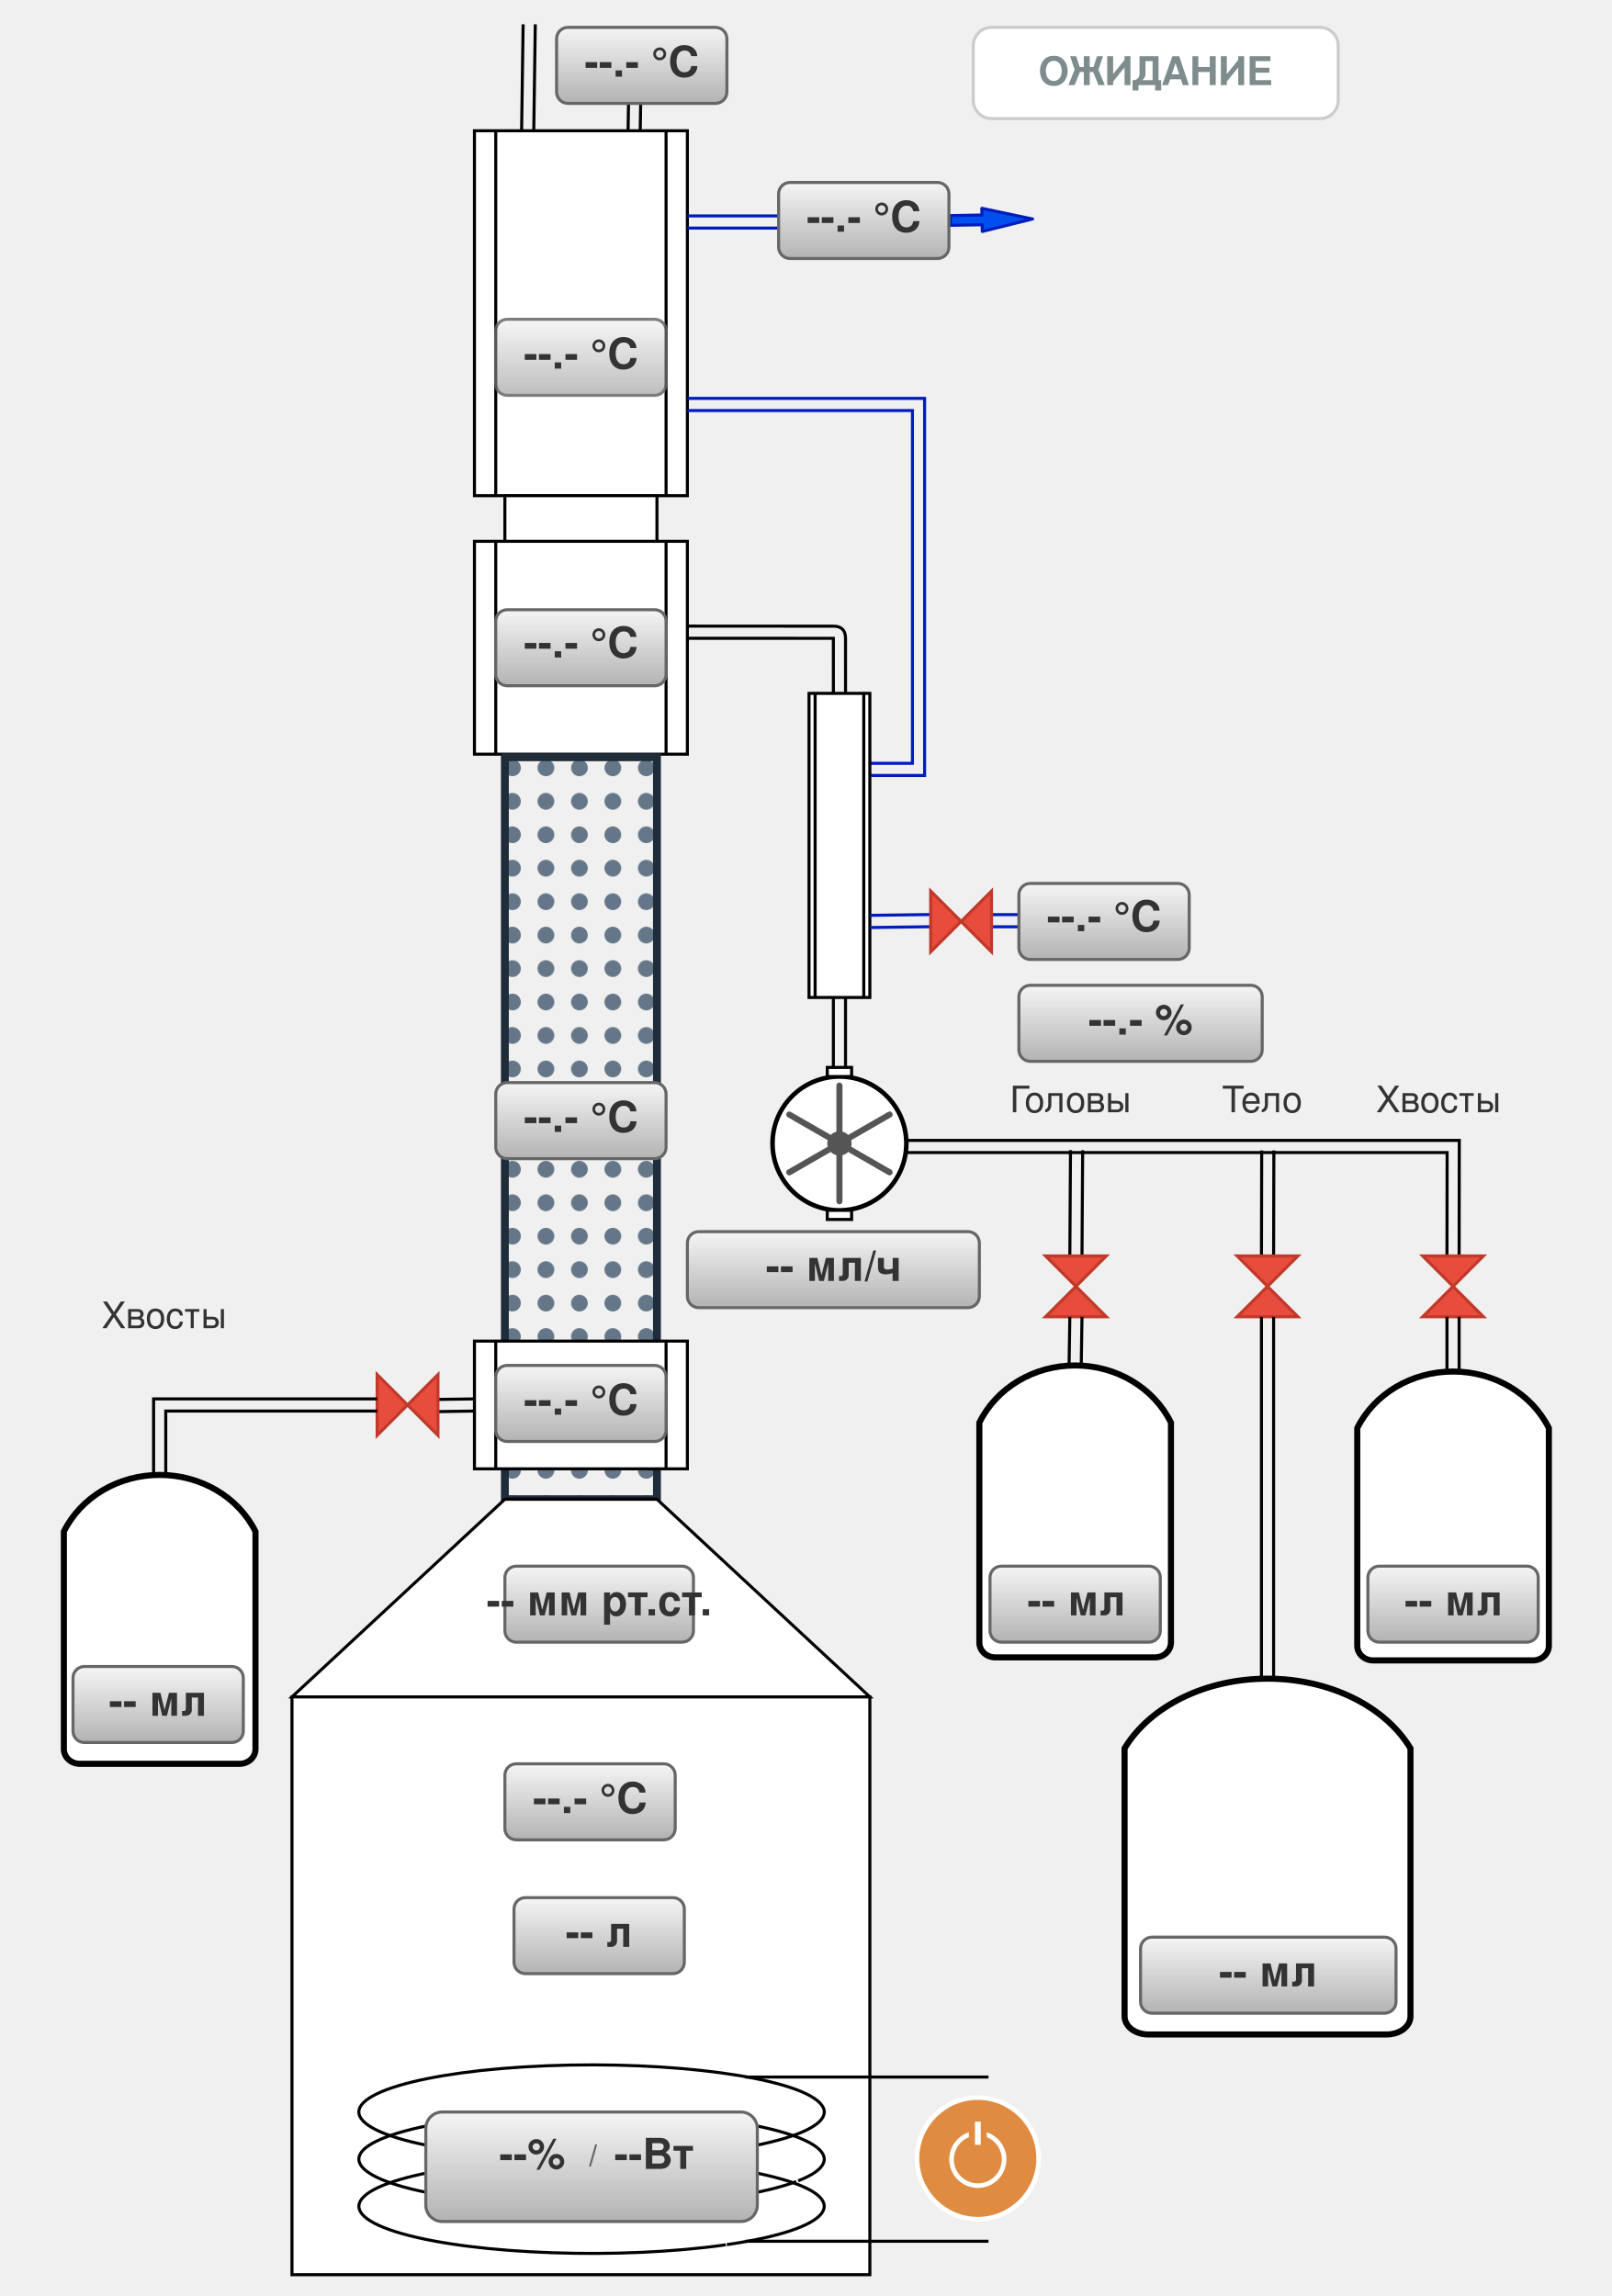
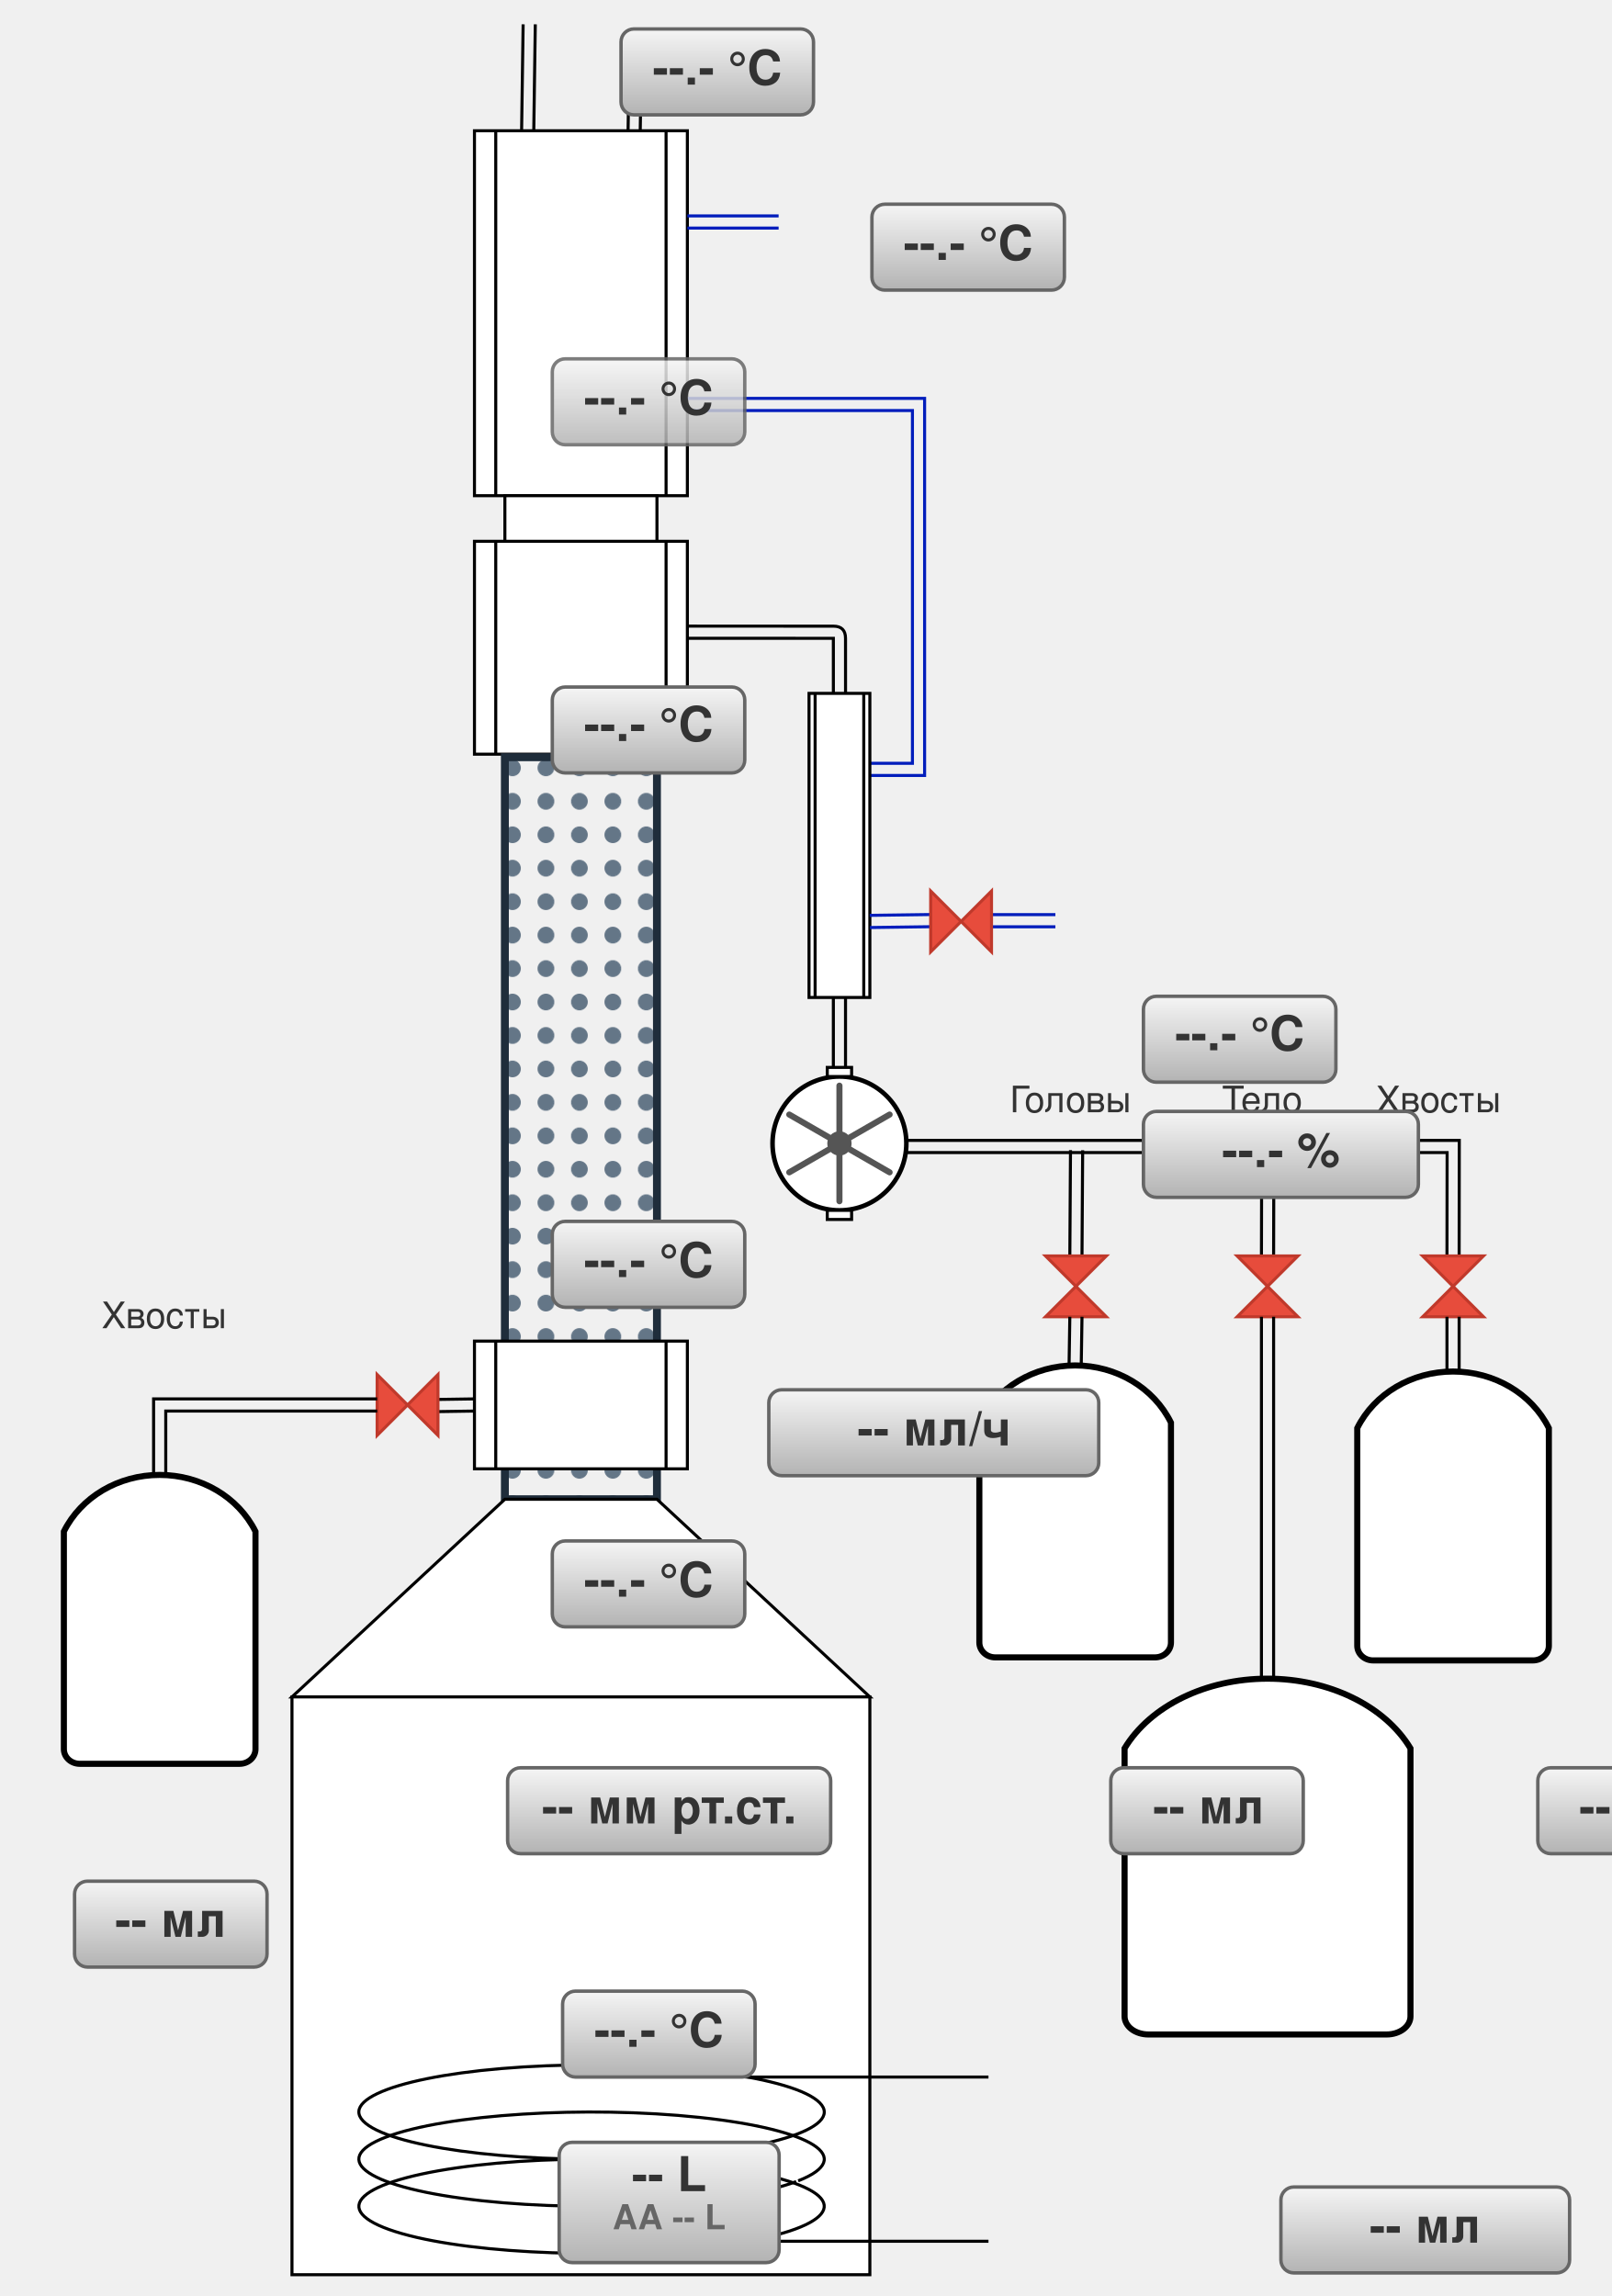
<svg xmlns="http://www.w3.org/2000/svg" viewBox="-20 -5 530 755" width="530" height="755" preserveAspectRatio="xMidYMid meet">
  <defs>
    <linearGradient id="grad-indicator" x1="0%" y1="0%" x2="0%" y2="100%">
      <stop offset="0%" style="stop-color:#f5f5f5;stop-opacity:1" />
      <stop offset="100%" style="stop-color:#b3b3b3;stop-opacity:1" />
    </linearGradient>
    <pattern id="dots-packing" patternUnits="userSpaceOnUse" width="11" height="11">
      <circle cx="5.5" cy="5.5" r="2.75" fill="#647687" />
    </pattern>
    <linearGradient id="grad-metal" x1="0%" y1="0%" x2="100%" y2="0%">
      <stop offset="0%" style="stop-color:#bdc3c7;stop-opacity:1" />
      <stop offset="50%" style="stop-color:#ecf0f1;stop-opacity:1" />
      <stop offset="100%" style="stop-color:#bdc3c7;stop-opacity:1" />
    </linearGradient>
-     <linearGradient id="grad-column-heat" x1="0%" y1="100%" x2="0%" y2="0%">
+     <linearGradient id="grad-column-heat" x1="0" y1="743" x2="0" y2="38" gradientUnits="userSpaceOnUse">
      <stop offset="0%" style="stop-color:#d94b2b;stop-opacity:0.65" />
      <stop offset="70%" style="stop-color:#d94b2b;stop-opacity:0.18" />
      <stop offset="100%" style="stop-color:#d94b2b;stop-opacity:0" />
    </linearGradient>
-     <linearGradient id="grad-column-reflux" x1="0%" y1="0%" x2="0%" y2="100%">
+     <linearGradient id="grad-column-reflux" x1="0" y1="38" x2="0" y2="743" gradientUnits="userSpaceOnUse">
      <stop offset="0%" style="stop-color:#1f84ff;stop-opacity:0.65" />
      <stop offset="70%" style="stop-color:#1f84ff;stop-opacity:0.18" />
      <stop offset="100%" style="stop-color:#1f84ff;stop-opacity:0" />
    </linearGradient>
    <linearGradient id="grad-cube-liquid" x1="0%" y1="0%" x2="0%" y2="100%">
      <stop offset="0%" style="stop-color:#8fd0ff;stop-opacity:0.55" />
      <stop offset="100%" style="stop-color:#3e8fd7;stop-opacity:0.35" />
    </linearGradient>
+     <clipPath id="clip-reflux-drops">
+       <rect x="146" y="38" width="50" height="206" />
+     </clipPath>
+     <clipPath id="clip-cube-lid-trapezoid">
+       <path d="M76,553 L146,488 L196,488 L266,553 Z" />
+     </clipPath>
  </defs>
  <style>
    .indicator { fill: url(#grad-indicator); stroke: #666; stroke-width: 1; }
    .indicator-text { font-family: 'Segoe UI', Helvetica, sans-serif; font-size: 14px; font-weight: bold; text-anchor: middle; dominant-baseline: central; fill: #333; }
    .label-text { font-family: 'Segoe UI', Helvetica, sans-serif; font-size: 12px; text-anchor: middle; dominant-baseline: central; fill: #333; }
+     g[id^="ind-"] { transform-box: fill-box; transform-origin: center center; transform: scale(1.13); }
    .struct { fill: #fff; stroke: #000; stroke-width: 1; }
    .struct-line { fill: none; stroke: #000; stroke-width: 1; }
    .pipe { fill: none; stroke: #000; stroke-width: 1; }
    .pipe-water { fill: none; stroke: #001dbc; stroke-width: 1; }
    .pipe-water.active {
      stroke: #1a9cff;
      stroke-width: 4;
      stroke-linecap: round;
      opacity: 0.95;
      filter: drop-shadow(0 0 4px rgba(26, 156, 255, 0.85));
      animation: water-pipe-pulse 1.2s ease-in-out infinite;
    }
    .valve { fill: #fff; stroke: #000; stroke-width: 1; }
    .valve-open .valve { fill: #2ecc71; stroke: #27ae60; }
    .valve-closed .valve { fill: #e74c3c; stroke: #c0392b; }
    .jar { fill: #fff; stroke: #000; stroke-width: 2; }
    .drop { fill: #3498db; opacity: 0; transition: opacity 0.5s; }
    .condensing .drop { opacity: 0.7; }
+     .bubble { fill: #b8e7ff; opacity: 0; filter: drop-shadow(0 0 2px rgba(184, 231, 255, 0.7)); }

    @keyframes water-pipe-pulse {
      0%, 100% { opacity: 0.78; }
      50% { opacity: 1; }
    }
  </style>
  <g id="zone-reflux">
    <rect x="136" y="38" width="70" height="120" class="struct" />
    <line x1="143" y1="38" x2="143" y2="158" class="struct-line" />
    <line x1="199" y1="38" x2="199" y2="158" class="struct-line" />
-     <path d="M158,50 L162.71,63.33 C162.9,63.87 163,64.43 163,65 C163,66.33 162.47,67.6 161.54,68.54 C160.6,69.47 159.33,70 158,70 C156.67,70 155.4,69.47 154.46,68.54 C153.53,67.6 153,66.33 153,65 C153,64.43 153.1,63.87 153.29,63.33 Z" class="drop" />
-     <path d="M162,132 L166.71,145.33 C166.9,145.87 167,146.43 167,147 C167,148.33 166.47,149.6 165.54,150.54 C164.6,151.47 163.33,152 162,152 C160.67,152 159.4,151.47 158.46,150.54 C157.53,149.6 157,148.33 157,147 C157,146.43 157.1,145.87 157.29,145.33 Z" class="drop" />
-     <path d="M183,67 L187.71,80.33 C187.9,80.87 188,81.43 188,82 C188,83.33 187.47,84.6 186.54,85.54 C185.6,86.47 184.33,87 183,87 C181.67,87 180.4,86.47 179.46,85.54 C178.53,84.6 178,83.33 178,82 C178,81.43 178.1,80.87 178.29,80.33 Z" class="drop" />
-     <path d="M183,108 L187.71,121.33 C187.9,121.87 188,122.43 188,123 C188,124.33 187.47,125.6 186.54,126.54 C185.6,127.47 184.33,128 183,128 C181.67,128 180.4,127.47 179.46,126.54 C178.53,125.6 178,124.33 178,123 C178,122.43 178.1,121.87 178.29,121.33 Z" class="drop" />
-     <path d="M162,92 L166.71,105.33 C166.9,105.87 167,106.43 167,107 C167,108.33 166.47,109.6 165.54,110.54 C164.6,111.47 163.33,112 162,112 C160.67,112 159.4,111.47 158.46,110.54 C157.53,109.6 157,108.33 157,107 C157,106.43 157.1,105.87 157.29,105.33 Z" class="drop" />
+     <g id="anim-reflux-drops" clip-path="url(#clip-reflux-drops)">
+       <circle cx="155" cy="54" r="2.4" class="drop" />
+       <circle cx="163" cy="51" r="2.2" class="drop" />
+       <circle cx="171" cy="56" r="2.5" class="drop" />
+       <circle cx="179" cy="52" r="2.3" class="drop" />
+       <circle cx="187" cy="55" r="2.4" class="drop" />
+     </g>
  </g>
  <g id="zone-tsa">
    <path d="M186.5,38 L186.67,28 M190.67,28 L190.5,38" class="pipe" />
    <path d="M151.5,38 L152,3 M156,3 L155.5,38" class="pipe" />
  </g>
  <g id="zone-water">
    <path d="M206,66 L236,66 M236,70 L206,70" class="pipe-water" />
    <path d="M206,126 L284,126 L284,250 L266,250 M266,246 L280,246 L280,130 L206,130" class="pipe-water" />
    <path d="M302.86,65.7 L302.82,63.5 L319.5,67.01 L302.96,71.11 L302.92,68.91 L292.53,69.1 L292.47,65.88 Z" fill="#0050ef" stroke="#001dbc" stroke-linejoin="round" />
  </g>
  <rect x="146" y="158" width="50" height="18" class="struct" />
  <g id="zone-node">
    <rect x="136" y="173" width="70" height="70" class="struct" />
    <line x1="143" y1="173" x2="143" y2="243" class="struct-line" />
    <line x1="199" y1="173" x2="199" y2="243" class="struct-line" />
    <path d="M205.93,200.89 L254,200.9 Q258,200.9 258,204.9 L258.01,233 M254.01,233 L254,204.9 L205.93,204.89" class="pipe" />
  </g>
  <g id="zone-cooling">
    <rect x="246" y="223" width="20" height="100" class="struct" />
    <line x1="248" y1="223" x2="248" y2="323" class="struct-line" />
    <line x1="264" y1="223" x2="264" y2="323" class="struct-line" />
    <path d="M254,346 L254,323 M258,323 L258,346" class="pipe" />
    <path d="M265.97,296 L286.69,295.72 M286.75,299.72 L266.03,300" class="pipe-water" />
    <path d="M306,295.76 L327,295.76 M327,299.76 L306,299.76" class="pipe-water" />
  </g>
  <g id="zone-column">
    <rect id="column-shell" x="146" y="244" width="50" height="244" fill="url(#dots-packing)" stroke="#1f2d3b" stroke-width="2.6" />
-     <rect id="anim-column-heat-layer" x="146" y="244" width="50" height="244" fill="url(#grad-column-heat)" opacity="0" pointer-events="none" />
-     <rect id="anim-column-reflux-layer" x="146" y="244" width="50" height="244" fill="url(#grad-column-reflux)" opacity="0" pointer-events="none" />
  </g>
  <g id="zone-neck">
    <rect x="136" y="436" width="70" height="42" class="struct" />
    <line x1="143" y1="436" x2="143" y2="478" class="struct-line" />
    <line x1="199" y1="436" x2="199" y2="478" class="struct-line" />
    <path d="M136.03,459 L122.77,459.2 M122.71,455.2 L135.97,455" class="pipe" />
  </g>
-   <path d="M76,553 L146,488 L196,488 L266,553 Z" class="struct" />
+   <path d="M76,553 L146,488 L196,488 L266,553 Z" class="struct" stroke-width="2.6" />
  <g id="zone-cube">
-     <rect id="cube-shell" x="76" y="553" width="190" height="190" class="struct" />
+     <rect id="cube-shell" x="76" y="553" width="190" height="190" class="struct" stroke-width="2.6" />
+   </g>
+   <rect id="anim-gradient-core-heat" x="150" y="38" width="42" height="0" fill="url(#grad-column-heat)" opacity="0" pointer-events="none" />
+   <rect id="anim-gradient-core-reflux" x="150" y="38" width="42" height="0" fill="url(#grad-column-reflux)" opacity="0" pointer-events="none" />
+   <rect id="anim-gradient-lid-heat" x="76" y="488" width="190" height="0" fill="url(#grad-column-heat)" opacity="0" pointer-events="none" clip-path="url(#clip-cube-lid-trapezoid)" />
+   <rect id="anim-gradient-lid-reflux" x="76" y="488" width="190" height="0" fill="url(#grad-column-reflux)" opacity="0" pointer-events="none" clip-path="url(#clip-cube-lid-trapezoid)" />
+   <rect id="anim-gradient-cube-heat" x="80" y="553" width="182" height="0" fill="url(#grad-column-heat)" opacity="0" pointer-events="none" />
+   <rect id="anim-gradient-cube-reflux" x="80" y="553" width="182" height="0" fill="url(#grad-column-reflux)" opacity="0" pointer-events="none" />
+   <rect id="anim-liquid-level" x="76" y="743" width="190" height="0" fill="url(#grad-cube-liquid)" opacity="0.9" pointer-events="none" />
+   <g id="anim-boil-bubbles" pointer-events="none" style="opacity:0">
+     <circle class="bubble" cx="114" cy="716" r="2.9" />
+     <circle class="bubble" cx="132" cy="721" r="2.4" />
+     <circle class="bubble" cx="151" cy="714" r="2.8" />
+     <circle class="bubble" cx="171" cy="719" r="2.5" />
+     <circle class="bubble" cx="190" cy="713" r="2.7" />
+     <circle class="bubble" cx="210" cy="718" r="2.6" />
+     <circle class="bubble" cx="228" cy="715" r="2.5" />
  </g>
  <g id="zone-heater">
    <path d="M241.8,712.37 C221.77,719.88 175.56,722.69 138.42,718.67 C101.28,714.64 87.18,705.29 106.89,697.75 C126.59,690.21 172.68,687.31 209.99,691.27 C247.3,695.23 261.8,704.55 242.43,712.13" fill="none" stroke="#000" stroke-width="1" />
    <path d="M218.65,733.16 C184.18,738.09 136.49,736.44 112.08,729.46 C87.68,722.48 95.78,712.82 130.19,707.86 C164.6,702.91 212.32,704.54 236.81,711.51 C261.3,718.47 253.31,728.14 218.96,733.11" fill="none" stroke="#000" stroke-width="1" />
    <path d="M188.7,704.73 C147.29,706.32 107.36,700.82 99.38,692.43 C91.41,684.05 118.39,675.94 159.73,674.29 C201.08,672.64 241.22,678.08 249.51,686.45 C257.79,694.82 231.11,702.97 189.83,704.69" fill="none" stroke="#000" stroke-width="1" />
    <line x1="225" y1="678" x2="305" y2="678" stroke="#000" stroke-width="1" />
    <line x1="225" y1="732" x2="305" y2="732" stroke="#000" stroke-width="1" />
-     <g id="zone-power-btn" style="cursor:pointer">
-       <circle cx="301.51" cy="704.74" r="20.25" fill="#df8c42" />
-       <path d="M301.51,684 C290.06,684 280.75,693.29 280.75,704.74 C280.75,716.19 290.06,725.5 301.51,725.5 C312.94,725.5 322.25,716.19 322.25,704.74 C322.25,693.29 312.94,684 301.51,684 Z M301.51,685.51 C312.11,685.51 320.74,694.14 320.74,704.74 C320.74,715.34 312.11,723.99 301.51,723.99 C290.89,723.99 282.26,715.34 282.26,704.74 C282.26,694.14 290.89,685.51 301.51,685.51 Z M300.56,692.69 L300.56,700.27 L302.46,700.27 L302.46,692.69 Z M298.55,696.15 C294.82,697.4 292.1,700.91 292.1,705.06 C292.1,710.26 296.31,714.47 301.51,714.47 C306.69,714.47 310.9,710.26 310.9,705.06 C310.9,700.93 308.2,697.42 304.47,696.17 L304.47,697.77 C307.36,698.94 309.39,701.76 309.39,705.06 C309.39,709.42 305.86,712.96 301.51,712.96 C297.16,712.96 293.61,709.42 293.61,705.06 C293.61,701.76 295.67,698.94 298.55,697.77 Z" fill="#fff" />
-     </g>
-   </g>
-   <path d="M455.75,408 L455.8,374 L254,374 L254,346 M258,346 L258,370 L459.8,370 L459.75,408" class="pipe" />
+   </g>
+   <path id="collector-main-pipe" d="M398.8,374 L254,374 L254,346 M258,346 L258,370 L398.8,370" class="pipe" />
+   <path id="collector-tails-pipe" d="M455.75,408 L455.8,374 L398.8,374 M398.8,370 L459.8,370 L459.75,408" class="pipe" />
  <path d="M331.75,408 L331.97,373.21 M335.97,373.24 L335.75,408" class="pipe" />
  <path d="M394.75,408 L394.83,373.3 M398.83,373.31 L398.75,408" class="pipe" />
  <g id="zone-pump">
    <circle cx="256" cy="371" r="22" fill="#fff" stroke="#000" stroke-width="1.5" />
    <g id="pump-impeller" fill="none" stroke="#555" stroke-width="2" stroke-linecap="round">
      <line x1="256" y1="371" x2="256" y2="352" />
      <line x1="256" y1="371" x2="272.5" y2="380.5" />
      <line x1="256" y1="371" x2="239.5" y2="380.5" />
      <line x1="256" y1="371" x2="272.5" y2="361.5" />
      <line x1="256" y1="371" x2="239.5" y2="361.5" />
      <line x1="256" y1="371" x2="256" y2="390" />
    </g>
    <circle cx="256" cy="371" r="4" fill="#555" stroke="none" />
    <rect x="252" y="346" width="8" height="3" fill="#fff" stroke="#000" stroke-width="1" />
    <rect x="252" y="393" width="8" height="3" fill="#fff" stroke="#000" stroke-width="1" />
  </g>
  <g id="svg-valve-water" class="valve-closed" transform="translate(0,0)">
    <path d="M104,447 L124,447 L114,457 Z" class="valve" transform="rotate(90,114,457)" />
    <path d="M104,467 L124,467 L114,457 Z" class="valve" transform="rotate(90,114,457)" />
  </g>
  <g id="svg-valve-heads" class="valve-closed">
    <path d="M286,288 L306,288 L296,298 Z" class="valve" transform="rotate(90,296,298)" />
    <path d="M286,308 L306,308 L296,298 Z" class="valve" transform="rotate(90,296,298)" />
  </g>
  <g id="svg-valve-uno" class="valve-closed">
    <path d="M323.75,408 L343.75,408 L333.75,418 Z" class="valve" transform="rotate(180,333.75,418)" />
    <path d="M323.75,428 L343.75,428 L333.75,418 Z" class="valve" transform="rotate(180,333.75,418)" />
  </g>
  <g id="svg-valve-body" class="valve-closed">
    <path d="M386.75,408 L406.75,408 L396.75,418 Z" class="valve" transform="rotate(180,396.75,418)" />
    <path d="M386.75,428 L406.75,428 L396.75,418 Z" class="valve" transform="rotate(180,396.75,418)" />
  </g>
  <g id="svg-valve-tails" class="valve-closed">
    <path d="M447.75,408 L467.75,408 L457.75,418 Z" class="valve" transform="rotate(180,457.75,418)" />
    <path d="M447.75,428 L467.75,428 L457.75,418 Z" class="valve" transform="rotate(180,457.75,418)" />
  </g>
-   <path d="M335.75,428 L335.5,444 M331.5,444 L331.75,428" class="pipe" />
-   <path d="M398.75,428 L398.75,547 M394.75,547 L394.75,428" class="pipe" />
-   <path d="M459.75,428 L459.75,468 M455.75,468 L455.75,428" class="pipe" />
+   <path id="pipe-heads-down" d="M335.75,428 L335.5,444 M331.5,444 L331.75,428" class="pipe" />
+   <path id="pipe-body-down" d="M398.75,428 L398.75,547 M394.75,547 L394.75,428" class="pipe" />
+   <path id="pipe-tails-down" d="M459.75,428 L459.75,468 M455.75,468 L455.75,428" class="pipe" />
  <g id="zone-tails-left-branch">
    <path id="tails-left-pipe" d="M104,459 L34.5,459 L34.5,480 M30.5,480 L30.5,455 L104,455" class="pipe" />
    <g id="jar-tails-left">
      <path d="M-15,501.25 C-15,498.35 -12.84,496 -10.17,496 L61.39,496 C72.73,501.64 80,513.95 80,527.5 C80,541.05 72.73,553.36 61.39,559 L-10.17,559 C-12.84,559 -15,556.65 -15,553.75 L-15,501.25 Z" class="jar" transform="rotate(270,32.5,527.5)" />
    </g>
    <text id="label-tails-left" x="34" y="429" class="label-text">Хвосты</text>
  </g>
  <g id="jar-heads">
    <path d="M285.5,465.75 C285.5,464.36 286.01,463.02 286.93,462.04 C287.85,461.05 289.09,460.5 290.39,460.5 L362.69,460.5 C374.15,466.14 381.5,478.45 381.5,492 C381.5,505.55 374.15,517.86 362.69,523.5 L290.39,523.5 C289.09,523.5 287.85,522.95 286.93,521.96 C286.01,520.98 285.5,519.64 285.5,518.25 L285.5,465.75 Z" class="jar" transform="rotate(270,333.5,492)" />
  </g>
  <g id="jar-body">
    <path d="M338.25,566.33 C338.25,564.26 338.88,562.26 339.99,560.79 C341.11,559.33 342.63,558.5 344.2,558.5 L432.33,558.5 C446.3,566.92 455.25,585.28 455.25,605.5 C455.25,625.72 446.3,644.08 432.33,652.5 L344.2,652.5 C342.63,652.5 341.11,651.67 339.99,650.21 C338.88,648.74 338.25,646.74 338.25,644.67 L338.25,566.33 Z" class="jar" transform="rotate(270,396.75,605.5)" />
  </g>
  <g id="jar-tails-right">
    <path d="M410.25,467.25 C410.25,464.35 412.41,462 415.08,462 L486.64,462 C497.98,467.64 505.25,479.95 505.25,493.5 C505.25,507.05 497.98,519.36 486.64,525 L415.08,525 C412.41,525 410.25,522.65 410.25,519.75 L410.25,467.25 Z" class="jar" transform="rotate(270,457.75,493.5)" />
  </g>
  <text x="332" y="358" class="label-text">Головы</text>
  <text x="395" y="358" class="label-text">Тело</text>
-   <text x="453" y="358" class="label-text">Хвосты</text>
+   <text id="label-tails-right" x="453" y="358" class="label-text">Хвосты</text>
  <g id="ind-temp-tsa">
    <rect x="163" y="4" width="56" height="25" rx="3.75" ry="3.75" class="indicator" />
    <text id="txt-temp-tsa" x="191" y="17" class="indicator-text">--.- °C</text>
  </g>
  <g id="ind-temp-water-out">
    <rect x="236" y="55" width="56" height="25" rx="3.75" ry="3.75" class="indicator" />
    <text id="txt-water-out" x="264" y="68" class="indicator-text">--.- °C</text>
  </g>
  <g id="ind-temp-node">
    <rect x="143" y="195.5" width="56" height="25" rx="3.75" ry="3.75" class="indicator" />
    <text id="txt-temp-node" x="171" y="208" class="indicator-text">--.- °C</text>
  </g>
  <g id="ind-temp-water-in">
    <rect x="315" y="285.5" width="56" height="25" rx="3.75" ry="3.75" class="indicator" />
    <text id="txt-water-in" x="343" y="298" class="indicator-text">--.- °C</text>
  </g>
  <g id="ind-temp-col-mid">
    <rect x="143" y="351" width="56" height="25" rx="3.75" ry="3.75" class="indicator" />
    <text id="txt-temp-col-mid" x="171" y="364" class="indicator-text">--.- °C</text>
  </g>
  <g id="ind-pump-speed">
    <rect x="206" y="400" width="96" height="25" rx="3.75" ry="3.75" class="indicator" />
    <text id="txt-pump-speed" x="254" y="413" class="indicator-text">-- мл/ч</text>
  </g>
  <g id="ind-temp-neck">
    <rect x="143" y="444" width="56" height="25" rx="3.75" ry="3.75" class="indicator" />
    <text id="txt-temp-col-top" x="171" y="457" class="indicator-text">--.- °C</text>
  </g>
  <g id="ind-pressure-cube">
-     <rect x="146" y="510" width="62" height="25" rx="3.75" ry="3.75" class="indicator" />
+     <rect x="130" y="510" width="94" height="25" rx="3.75" ry="3.75" class="indicator" />
    <text id="txt-pressure-cube" x="177" y="523" class="indicator-text">-- мм рт.ст.</text>
  </g>
  <g id="ind-temp-cube">
    <rect x="146" y="575" width="56" height="25" rx="3.75" ry="3.75" class="indicator" />
    <text id="txt-temp-cube" x="174" y="588" class="indicator-text">--.- °C</text>
  </g>
  <g id="ind-volume-cube">
-     <rect x="149" y="619" width="56" height="25" rx="3.75" ry="3.75" class="indicator" />
-     <text id="txt-volume-cube" x="177" y="632" class="indicator-text">-- л</text>
+     <rect x="145" y="619" width="64" height="35" rx="3.75" ry="3.75" class="indicator" />
+     <text id="txt-volume-cube" x="177" y="630" class="indicator-text">-- L</text>
+     <text id="txt-aa-cube" x="177" y="642" class="indicator-text" style="font-size:10px;fill:#666">AA -- L</text>
  </g>
  <g id="ind-power">
    <rect x="120" y="689.5" width="109" height="36" rx="5.4" ry="5.4" class="indicator" />
    <text id="txt-power-set" x="155" y="705" class="indicator-text">--%</text>
    <text x="175" y="705" class="indicator-text" style="fill:#666;font-size:10px">/</text>
-     <text id="txt-power-actual" x="195" y="705" class="indicator-text">--Вт</text>
+     <text id="txt-power-actual" x="191" y="705" class="indicator-text" xml:space="preserve" style="text-anchor:start"> -- Вт</text>
  </g>
  <g id="ind-volume-heads">
    <rect x="305.5" y="510" width="56" height="25" rx="3.75" ry="3.75" class="indicator" />
    <text id="txt-volume-heads" x="334" y="523" class="indicator-text">-- мл</text>
  </g>
  <g id="ind-volume-body-small">
    <rect x="429.75" y="510" width="56" height="25" rx="3.75" ry="3.75" class="indicator" />
    <text id="txt-volume-tails-right" x="458" y="523" class="indicator-text">-- мл</text>
  </g>
  <g id="ind-volume-body">
    <rect x="355" y="632" width="84" height="25" rx="3.75" ry="3.75" class="indicator" />
    <text id="txt-volume-body" x="397" y="645" class="indicator-text">-- мл</text>
  </g>
  <g id="ind-volume-tails">
    <rect x="4" y="543" width="56" height="25" rx="3.75" ry="3.75" class="indicator" />
    <text id="txt-volume-tails" x="32" y="556" class="indicator-text">-- мл</text>
  </g>
  <g id="ind-phase">
-     <rect x="300" y="4" width="120" height="30" rx="6" ry="6" fill="#fff" stroke="#ccc" stroke-width="1" />
-     <text id="txt-phase" x="360" y="20" class="indicator-text" style="font-size:13px;fill:#7f8c8d">ОЖИДАНИЕ</text>
+     <rect x="336" y="690" width="120" height="30" rx="6" ry="6" fill="#fff" stroke="#ccc" stroke-width="1" />
+     <text id="txt-phase" x="396" y="705" class="indicator-text" style="font-size:13px;fill:#7f8c8d">IDLE</text>
  </g>
  <g id="ind-abv">
    <rect x="315" y="319" width="80" height="25" rx="3.75" ry="3.75" class="indicator" />
    <text id="txt-abv" x="355" y="332" class="indicator-text">--.- %</text>
  </g>
  <g id="ind-temp-reflux">
    <rect x="143" y="100" width="56" height="25" rx="3.75" ry="3.75" class="indicator" style="opacity:0.85" />
    <text id="txt-temp-reflux" x="171" y="113" class="indicator-text">--.- °C</text>
  </g>
  <g id="svg-heater" />
  <g id="anim-vapor" />
  <g id="anim-water-flow" />
  <g id="anim-condensate" />
-   <rect id="anim-liquid-level" x="76" y="743" width="190" height="0" fill="url(#grad-cube-liquid)" opacity="0.9" pointer-events="none" />
  <circle id="drop-heads" cx="334" cy="444" r="3" class="drop" style="opacity:0" />
  <circle id="drop-uno" cx="397" cy="444" r="3" class="drop" style="opacity:0" />
  <circle id="drop-tails" cx="458" cy="444" r="3" class="drop" style="opacity:0" />
  <rect id="anim-liquid-heads" x="286" y="0" width="96" height="0" fill="#e74c3c" opacity="0.2" pointer-events="none" />
  <rect id="anim-liquid-body" x="339" y="0" width="117" height="0" fill="#2ecc71" opacity="0.2" pointer-events="none" />
  <rect id="anim-liquid-tails" x="411" y="0" width="95" height="0" fill="#9b59b6" opacity="0.2" pointer-events="none" />
</svg>
